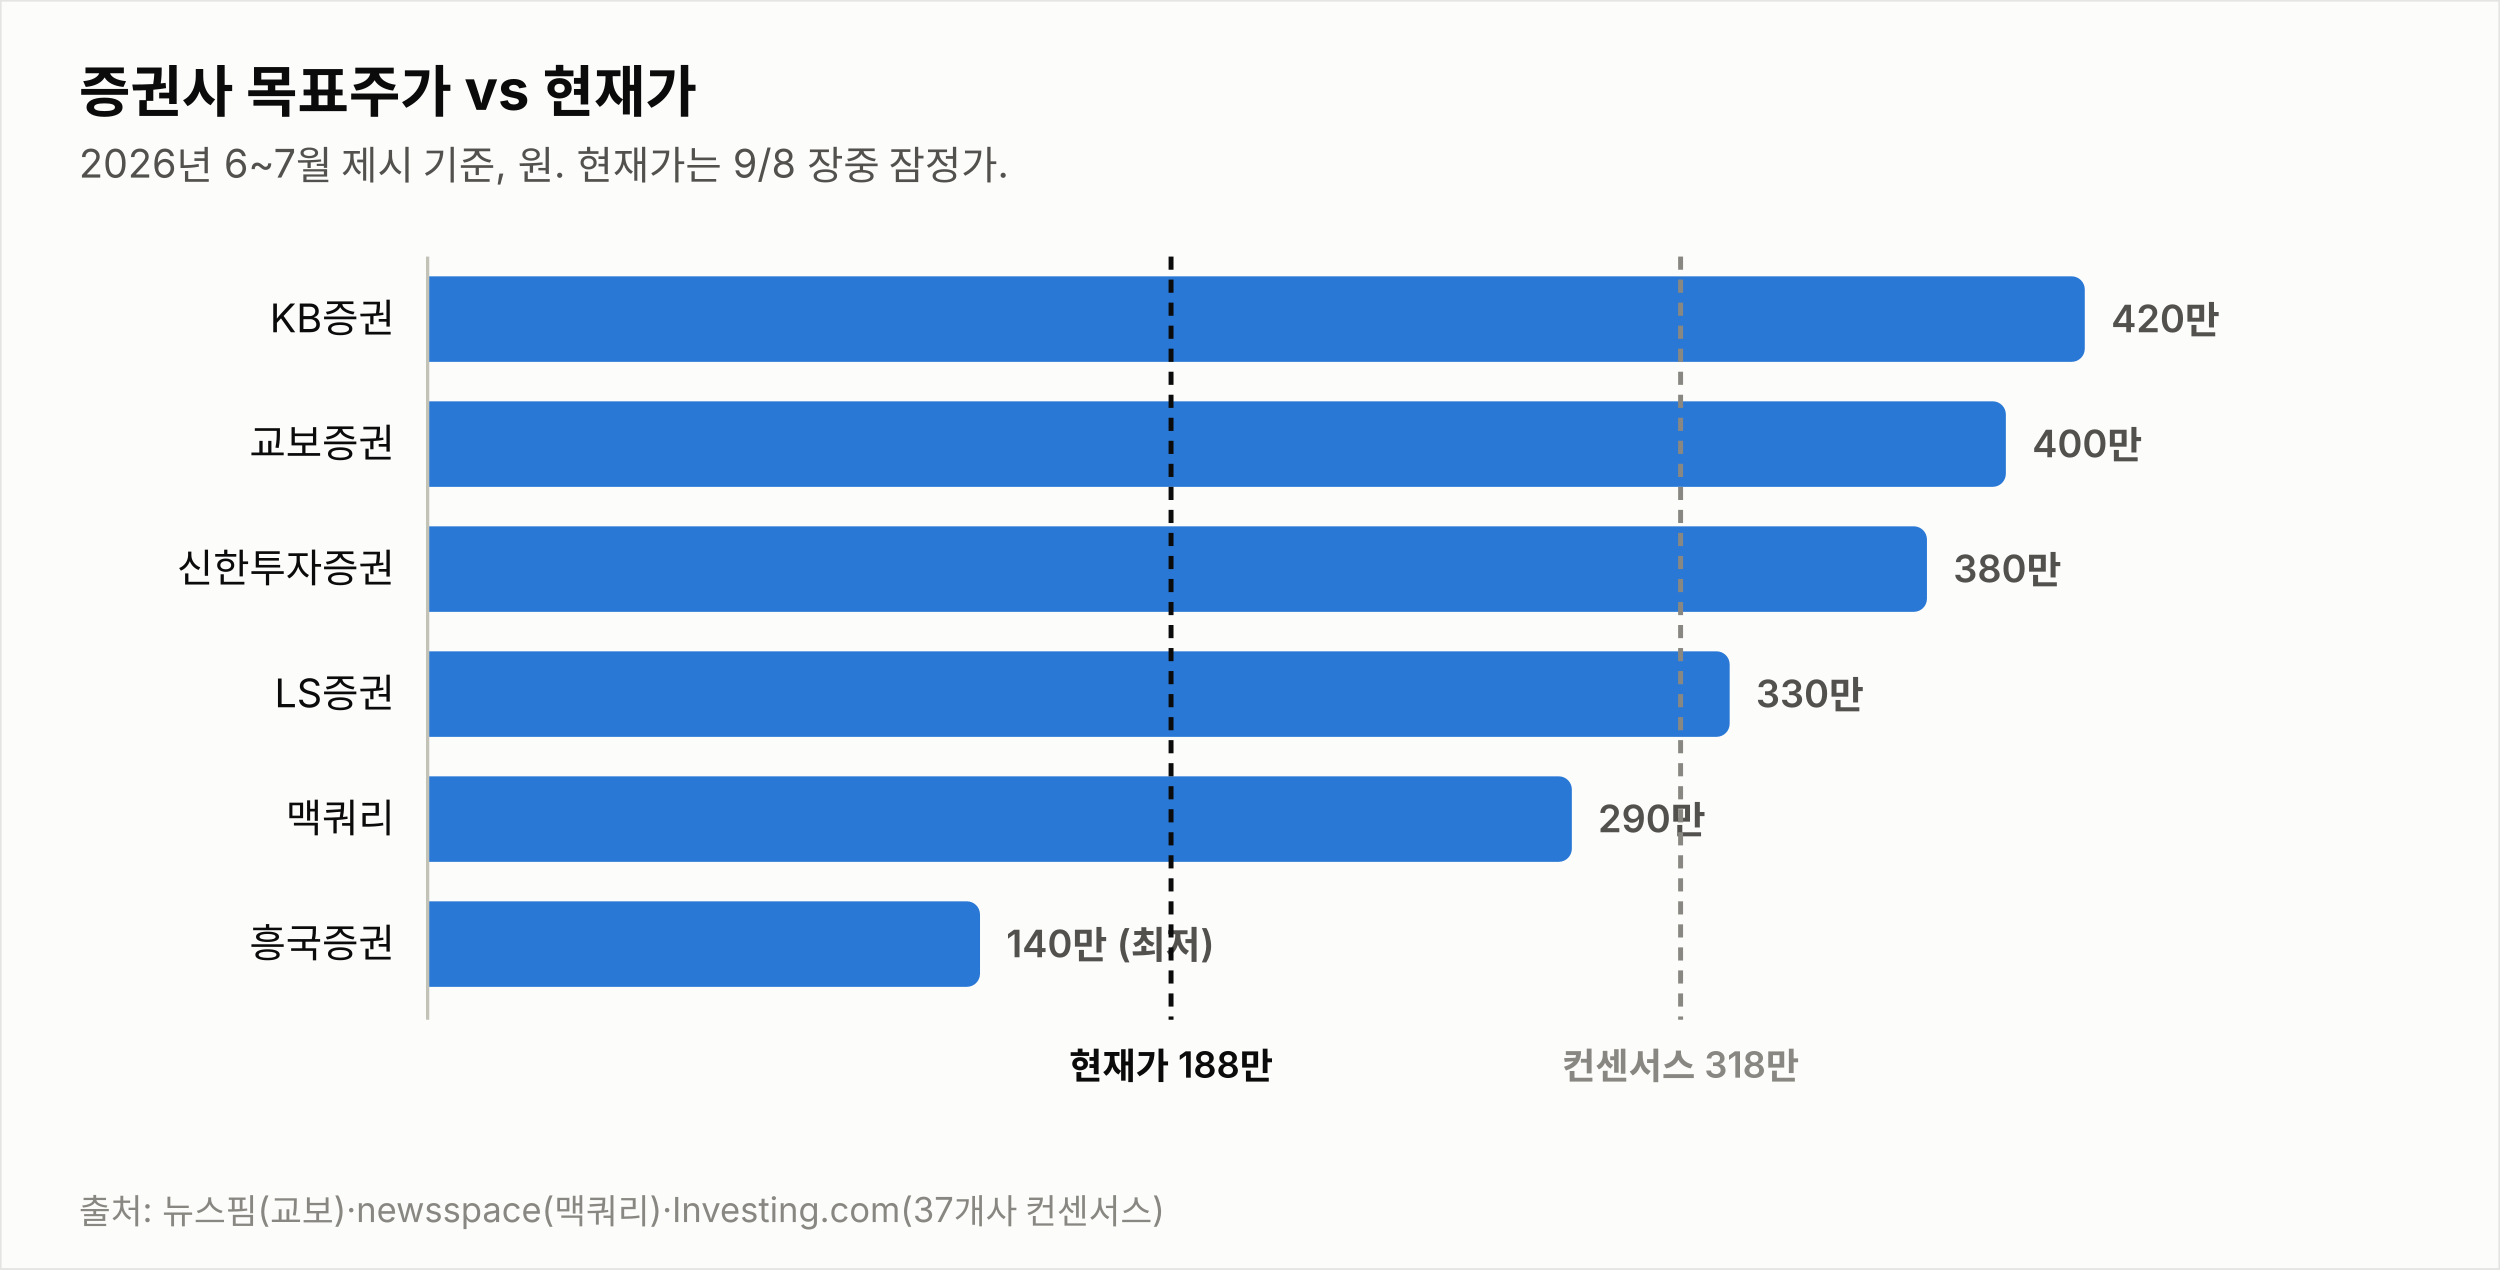
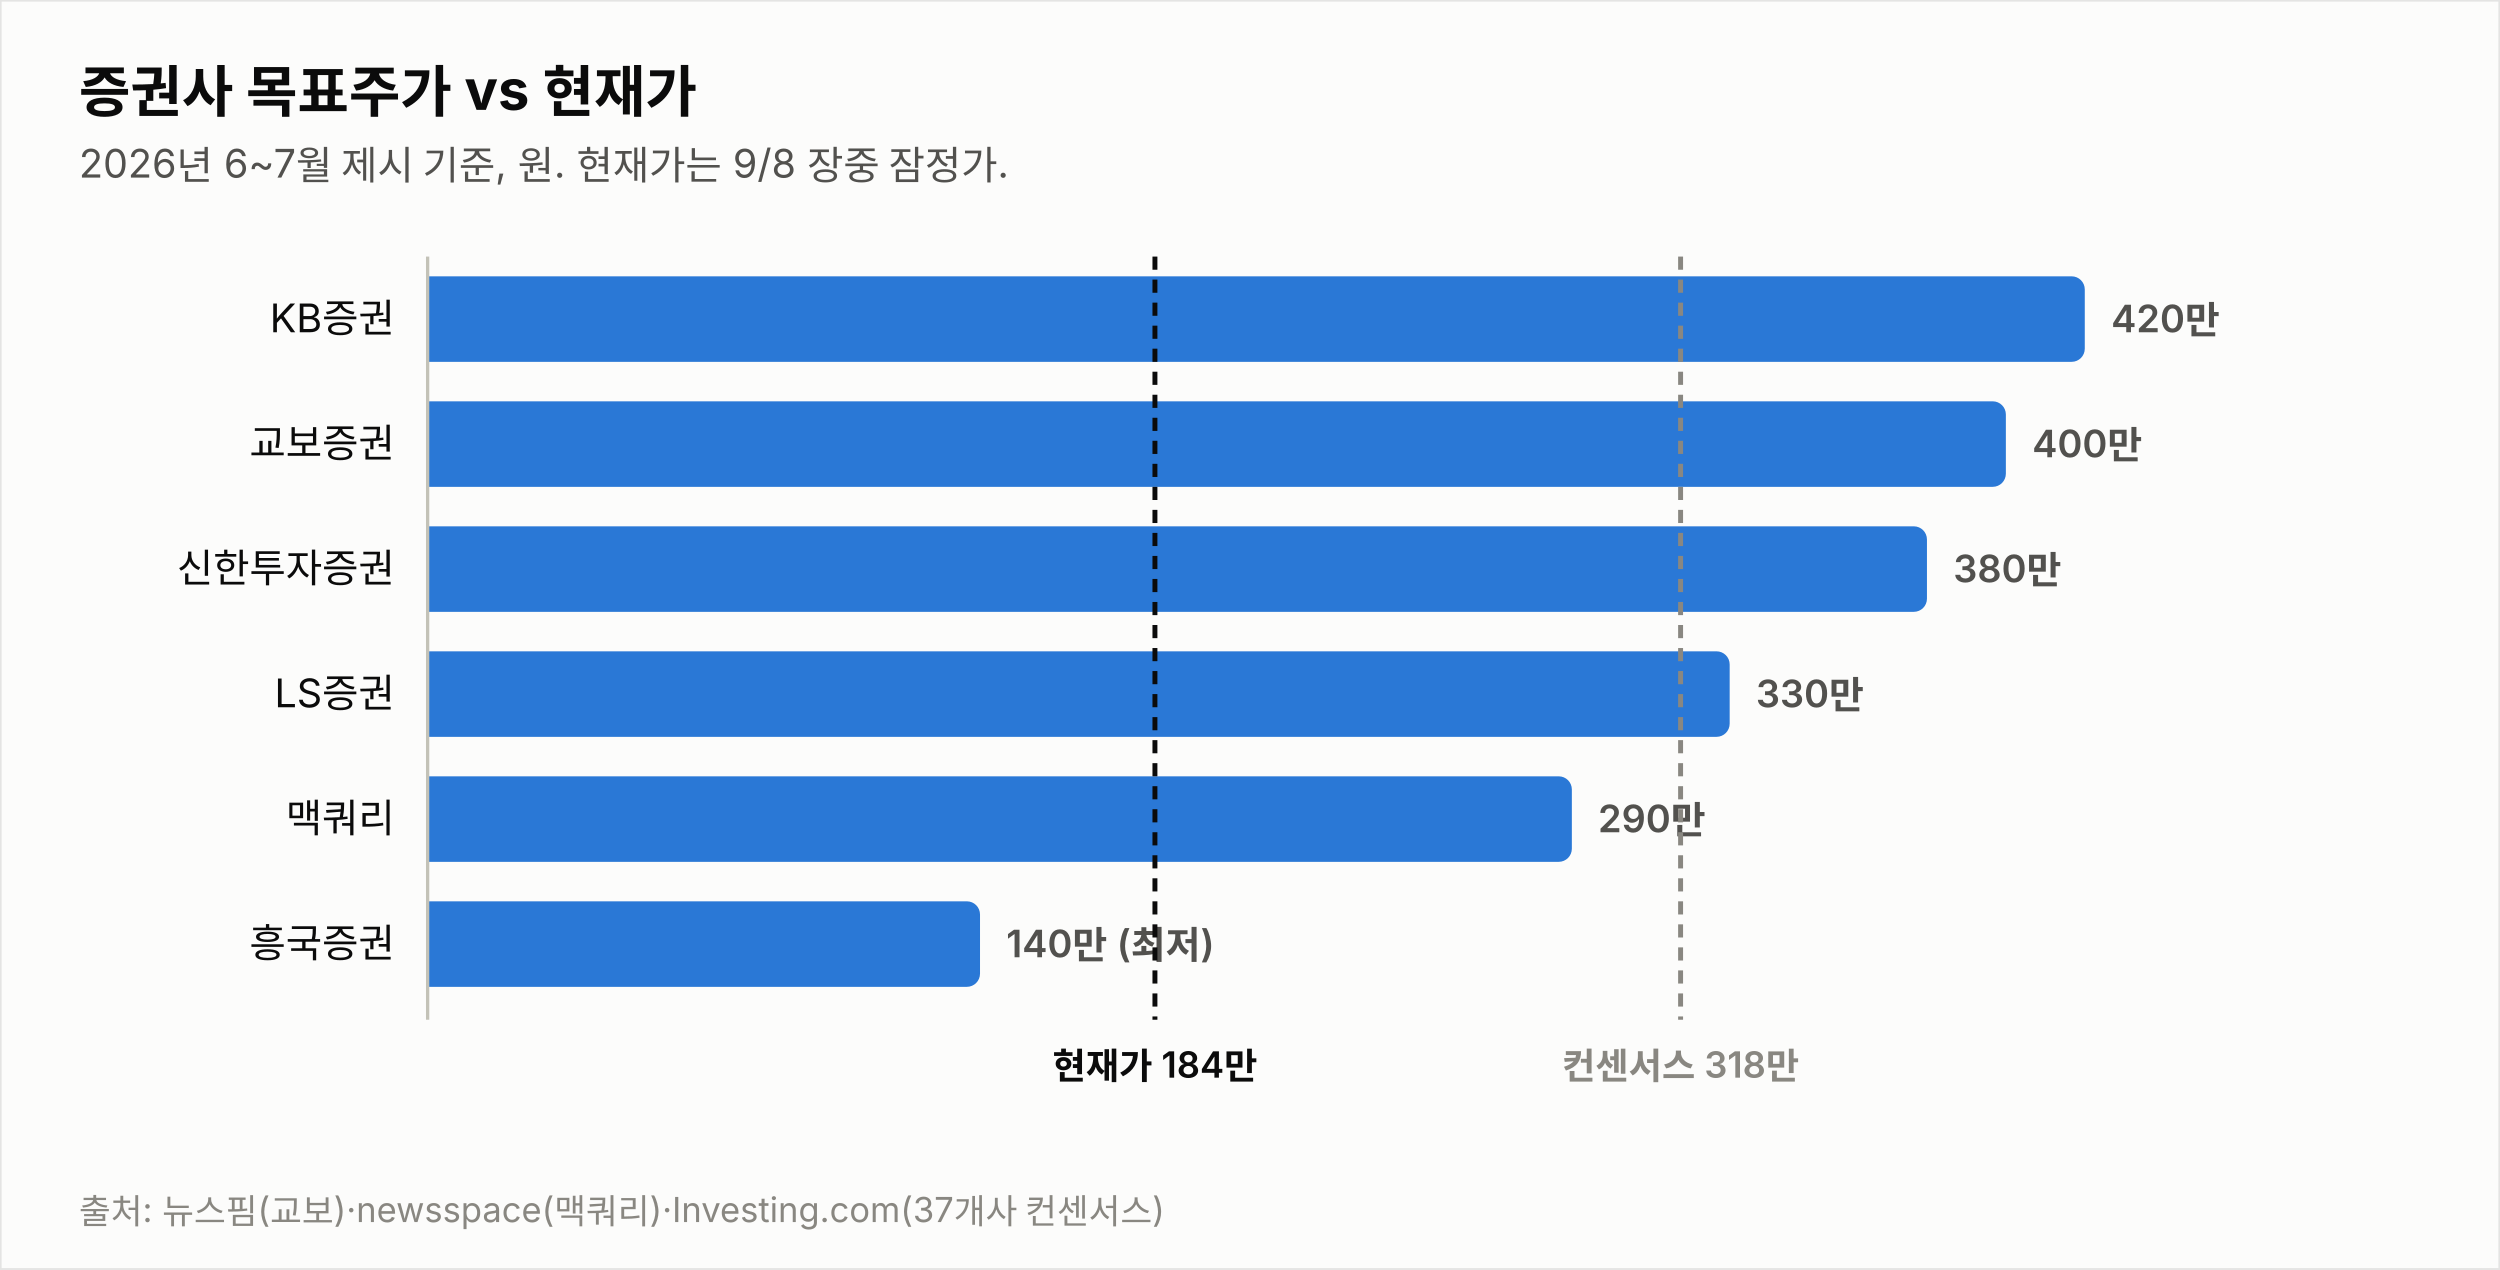
<svg xmlns="http://www.w3.org/2000/svg" width="760" height="386" viewBox="0 0 760 386" font-family="system-ui,-apple-system,&quot;Segoe UI&quot;,&quot;Malgun Gothic&quot;,&quot;Apple SD Gothic Neo&quot;,sans-serif">
  <rect width="760" height="386" fill="#fcfcfb" stroke="rgba(11,11,11,0.10)" />
  <text x="24" y="34" font-size="17" font-weight="700" fill="#0b0b0b">증권사 목표주가 vs 현재가</text>
  <text x="24" y="54" font-size="12" fill="#52514e">2026년 6~7월 제시 기준, 원. 현재가는 9/8 장중 잠정가.</text>
  <text x="120" y="101.0" font-size="12" fill="#0b0b0b" text-anchor="end">KB증권</text>
  <path d="M130,84 h499.774 a4,4 0 0 1 4,4 v18 a4,4 0 0 1 -4,4 h-499.774 z" fill="#2a78d6" opacity="1.0" />
  <text x="641.8" y="101.0" font-size="11.5" font-weight="600" fill="#52514e" style="font-variant-numeric:tabular-nums">420만</text>
  <text x="120" y="139.0" font-size="12" fill="#0b0b0b" text-anchor="end">교보증권</text>
  <path d="M130,122 h475.784 a4,4 0 0 1 4,4 v18 a4,4 0 0 1 -4,4 h-475.784 z" fill="#2a78d6" opacity="1.0" />
  <text x="617.8" y="139.0" font-size="11.5" font-weight="600" fill="#52514e" style="font-variant-numeric:tabular-nums">400만</text>
  <text x="120" y="177.0" font-size="12" fill="#0b0b0b" text-anchor="end">신한투자증권</text>
  <path d="M130,160 h451.795 a4,4 0 0 1 4,4 v18 a4,4 0 0 1 -4,4 h-451.795 z" fill="#2a78d6" opacity="1.0" />
  <text x="593.8" y="177.0" font-size="11.5" font-weight="600" fill="#52514e" style="font-variant-numeric:tabular-nums">380만</text>
  <text x="120" y="215.0" font-size="12" fill="#0b0b0b" text-anchor="end">LS증권</text>
  <path d="M130,198 h391.822 a4,4 0 0 1 4,4 v18 a4,4 0 0 1 -4,4 h-391.822 z" fill="#2a78d6" opacity="1.0" />
  <text x="533.8" y="215.0" font-size="11.5" font-weight="600" fill="#52514e" style="font-variant-numeric:tabular-nums">330만</text>
  <text x="120" y="253.0" font-size="12" fill="#0b0b0b" text-anchor="end">맥쿼리</text>
  <path d="M130,236 h343.844 a4,4 0 0 1 4,4 v18 a4,4 0 0 1 -4,4 h-343.844 z" fill="#2a78d6" opacity="1.0" />
  <text x="485.8" y="253.0" font-size="11.5" font-weight="600" fill="#52514e" style="font-variant-numeric:tabular-nums">290만</text>
  <text x="120" y="291.0" font-size="12" fill="#0b0b0b" text-anchor="end">흥국증권</text>
  <path d="M130,274 h163.925 a4,4 0 0 1 4,4 v18 a4,4 0 0 1 -4,4 h-163.925 z" fill="#2a78d6" opacity="1.0" />
  <text x="305.9" y="291.0" font-size="11.5" font-weight="600" fill="#52514e" style="font-variant-numeric:tabular-nums">140만 (최저)</text>
  <line x1="130" y1="78" x2="130" y2="310" stroke="#c3c2b7" stroke-width="1" />
-   <line x1="356.0" y1="78" x2="356.0" y2="310" stroke="#0b0b0b" stroke-width="1.5" stroke-dasharray="4 3" />
-   <text x="356.0" y="328" font-size="11" font-weight="600" fill="#0b0b0b" text-anchor="middle">현재가 188만</text>
+   <line x1="351.1" y1="78" x2="351.1" y2="310" stroke="#0b0b0b" stroke-width="1.5" stroke-dasharray="4 3" />
+   <text x="351.1" y="328" font-size="11" font-weight="600" fill="#0b0b0b" text-anchor="middle">현재가 184만</text>
  <line x1="510.9" y1="78" x2="510.9" y2="310" stroke="#898781" stroke-width="1.5" stroke-dasharray="4 3" />
  <text x="510.9" y="328" font-size="11" font-weight="600" fill="#898781" text-anchor="middle">컨센서스 318만</text>
  <text x="24" y="372" font-size="10.5" fill="#898781">출처: 뉴스핌(교보)·newsspace(맥쿼리)·Investing.com(37개사 컨센서스)</text>
</svg>
